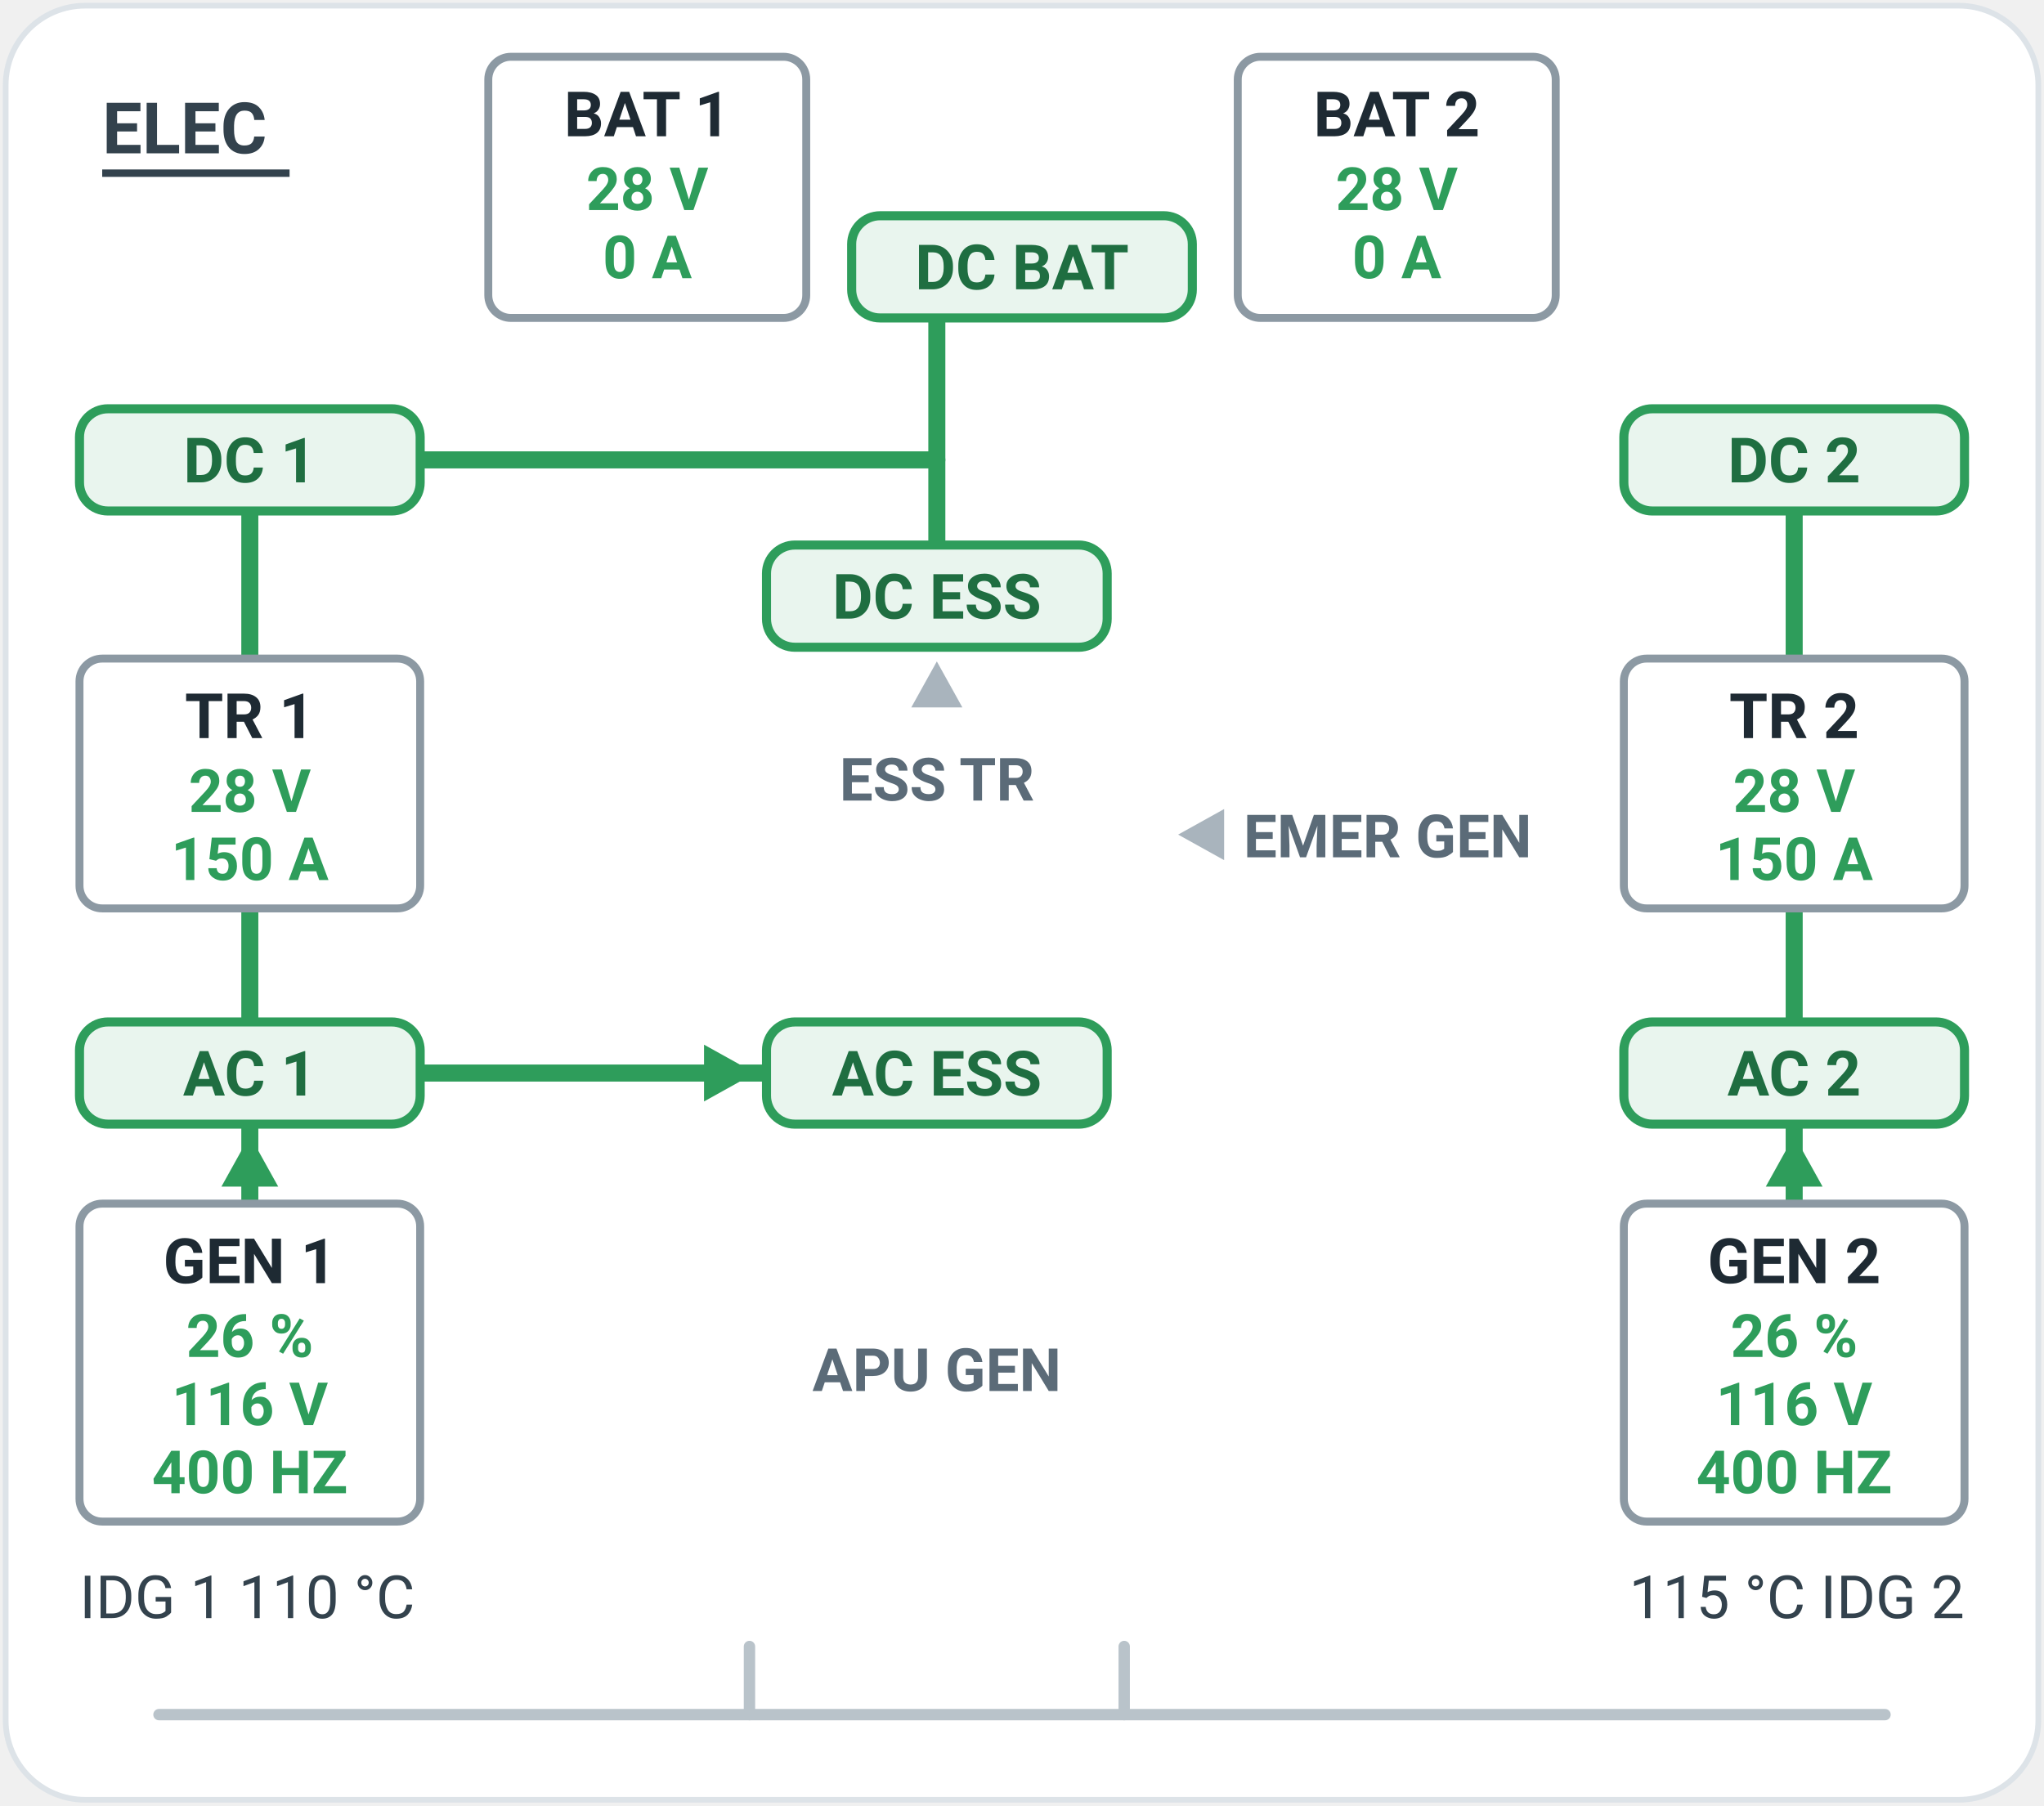
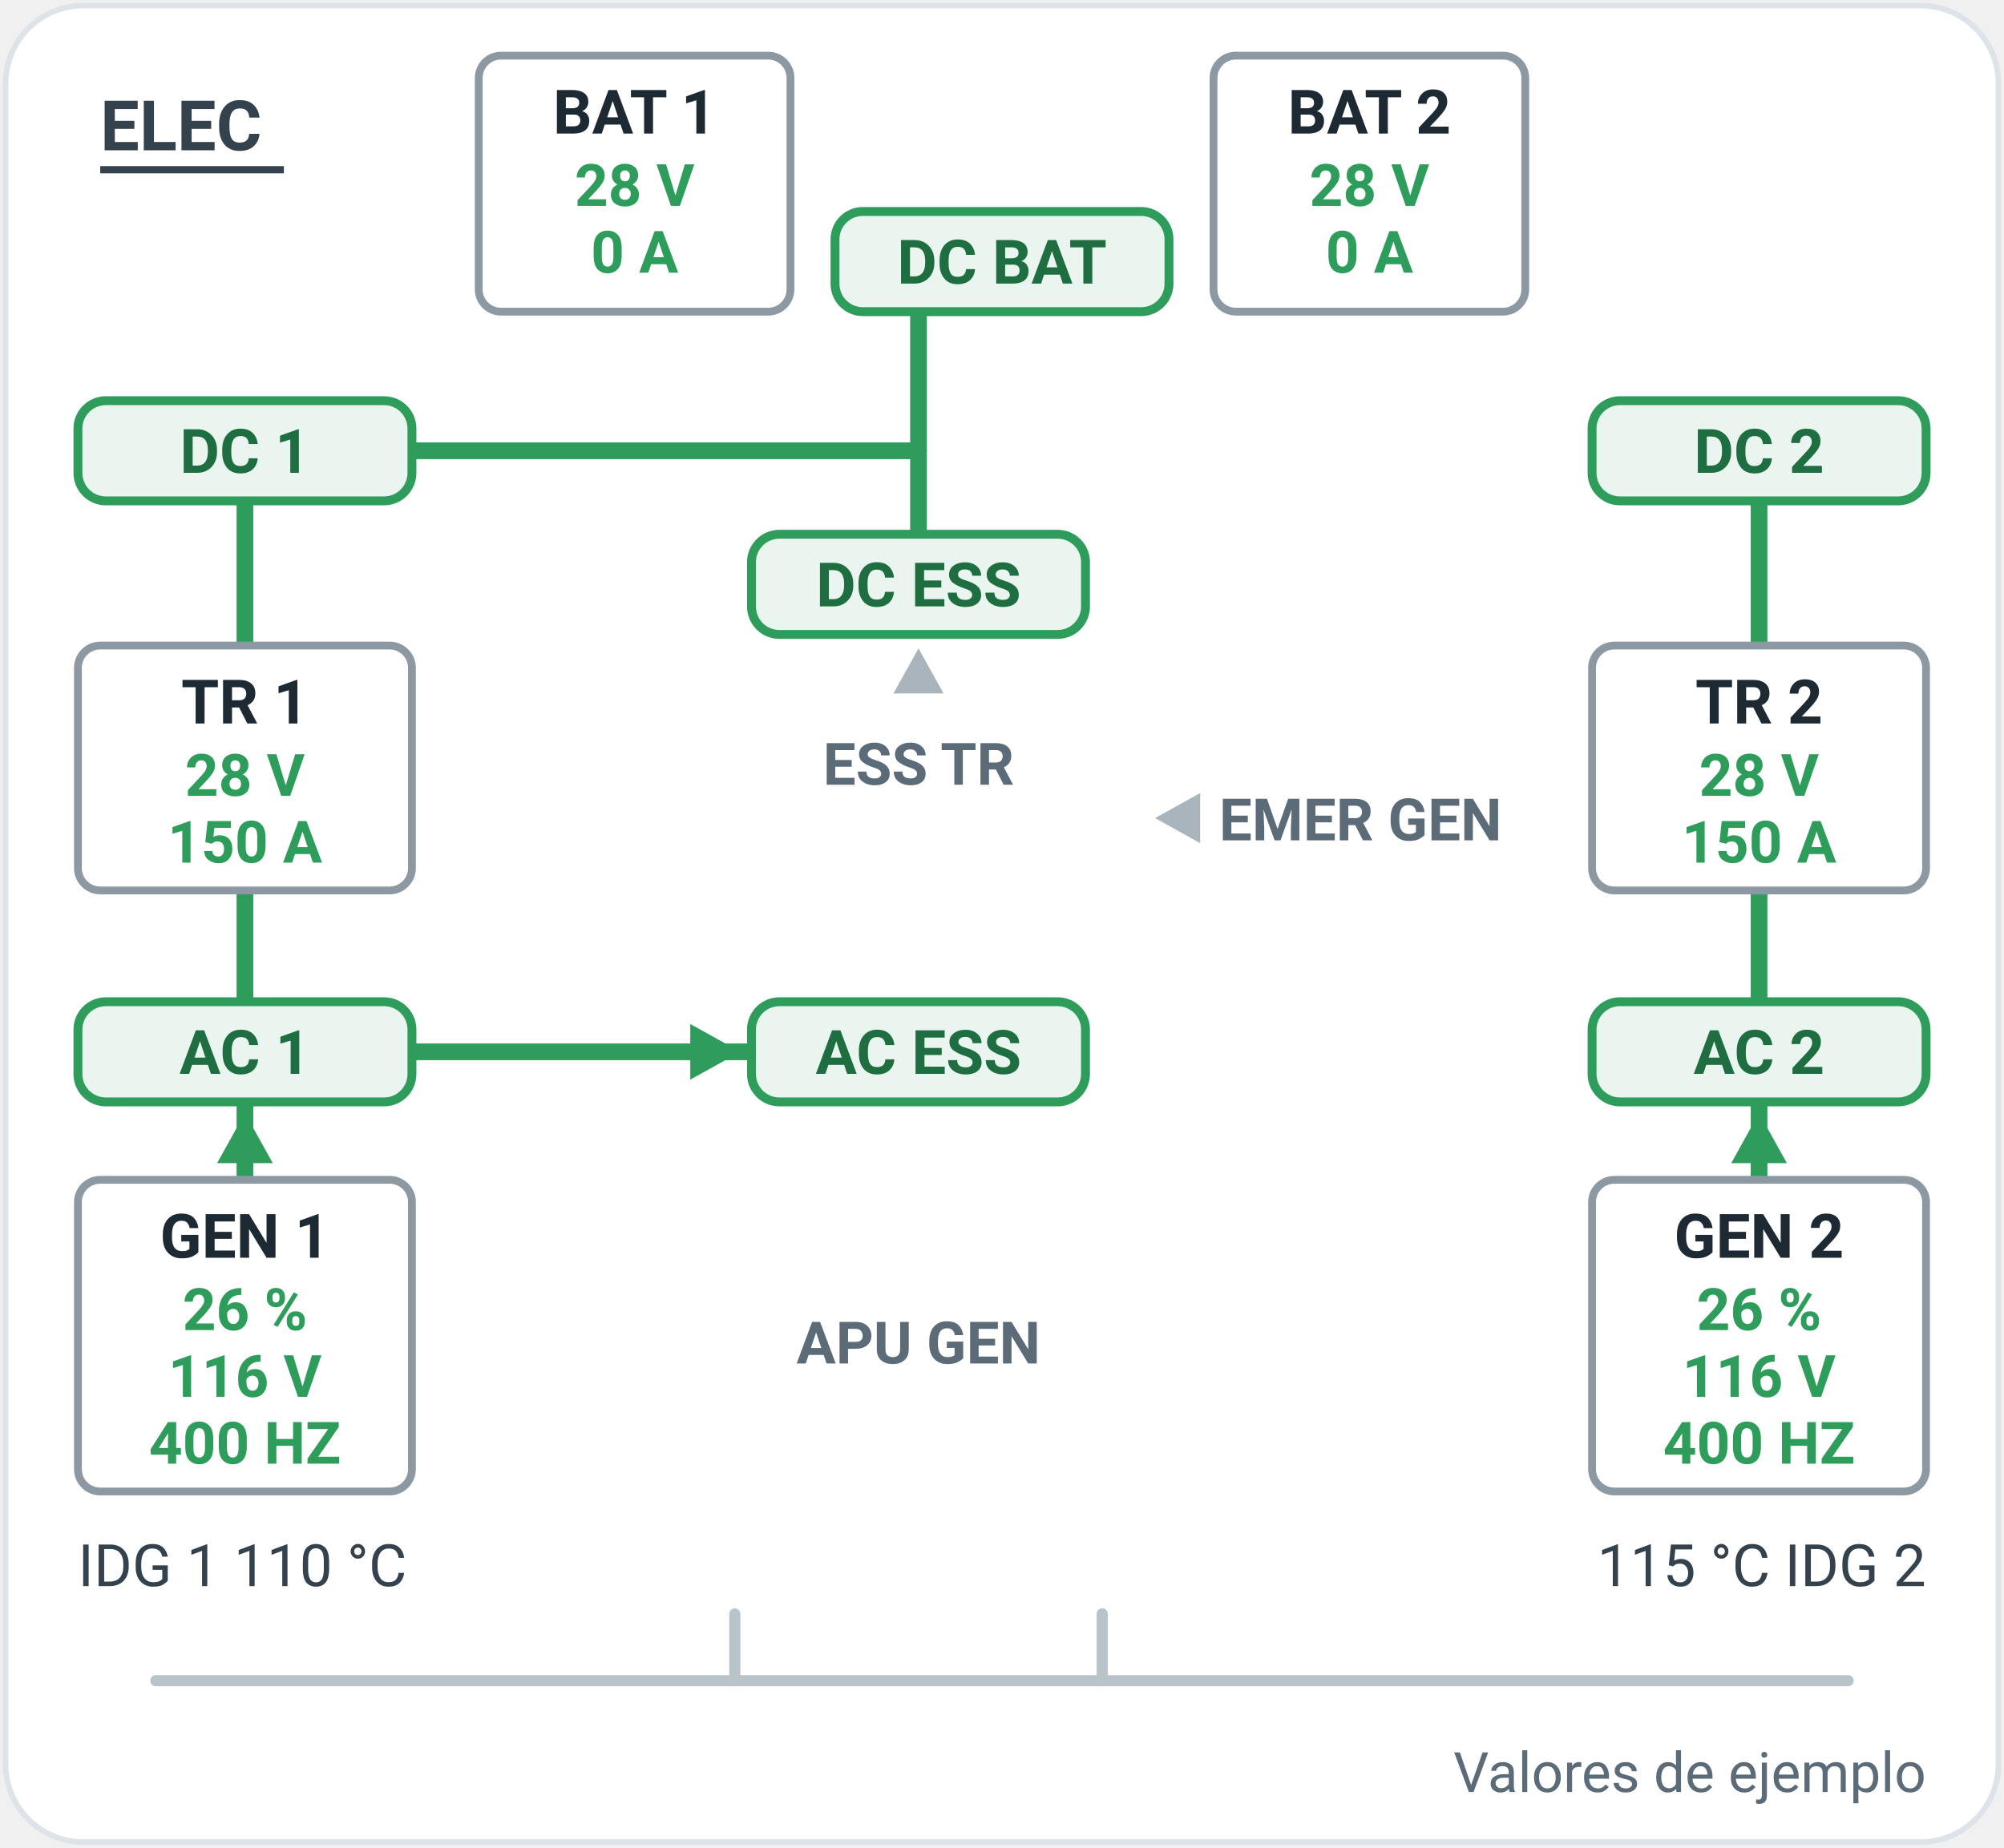
- <svg xmlns="http://www.w3.org/2000/svg" viewBox="0 0 360 318" font-family="system-ui, -apple-system, 'Segoe UI', Roboto, sans-serif" role="img" aria-labelledby="t d">
-   <rect x="1" y="1" width="358" height="316" rx="14" fill="#FFFFFF" stroke="#DDE3E8" />
+ <svg xmlns="http://www.w3.org/2000/svg" viewBox="0 0 360 332" font-family="system-ui, -apple-system, 'Segoe UI', Roboto, sans-serif" role="img" aria-labelledby="t d">
+   <rect x="1" y="1" width="358" height="330" rx="14" fill="#FFFFFF" stroke="#DDE3E8" />
  <text x="18" y="27" font-size="12.5" font-weight="700" fill="#33424D">ELEC</text>
  <line x1="18" y1="30.5" x2="51" y2="30.5" stroke="#33424D" stroke-width="1.3" />
  <path d="M28 302 L332 302" fill="none" stroke="#B9C3CA" stroke-width="2" stroke-linecap="round" stroke-linejoin="round" />
  <path d="M132 302 L132 290" fill="none" stroke="#B9C3CA" stroke-width="2" stroke-linecap="round" stroke-linejoin="round" />
  <path d="M198 302 L198 290" fill="none" stroke="#B9C3CA" stroke-width="2" stroke-linecap="round" stroke-linejoin="round" />
  <path d="M44 212 L44 198" fill="none" stroke="#2E9D5B" stroke-width="3" stroke-linecap="round" stroke-linejoin="round" />
  <path d="M44 200 L39 209 L49 209 Z" fill="#2E9D5B" />
  <path d="M44 180 L44 160" fill="none" stroke="#2E9D5B" stroke-width="3" stroke-linecap="round" stroke-linejoin="round" />
  <path d="M44 116 L44 90" fill="none" stroke="#2E9D5B" stroke-width="3" stroke-linecap="round" stroke-linejoin="round" />
  <path d="M316 212 L316 198" fill="none" stroke="#2E9D5B" stroke-width="3" stroke-linecap="round" stroke-linejoin="round" />
  <path d="M316 200 L311 209 L321 209 Z" fill="#2E9D5B" />
  <path d="M316 180 L316 160" fill="none" stroke="#2E9D5B" stroke-width="3" stroke-linecap="round" stroke-linejoin="round" />
  <path d="M316 116 L316 90" fill="none" stroke="#2E9D5B" stroke-width="3" stroke-linecap="round" stroke-linejoin="round" />
  <path d="M74 189 L135 189" fill="none" stroke="#2E9D5B" stroke-width="3" stroke-linecap="round" stroke-linejoin="round" />
  <path d="M133 189 L124 184 L124 194 Z" fill="#2E9D5B" />
  <path d="M74 81 L165 81" fill="none" stroke="#2E9D5B" stroke-width="3" stroke-linecap="round" stroke-linejoin="round" />
  <path d="M165 56 L165 96" fill="none" stroke="#2E9D5B" stroke-width="3" stroke-linecap="round" stroke-linejoin="round" />
  <rect x="86" y="10" width="56" height="46" rx="4" fill="#FFFFFF" stroke="#8C99A3" stroke-width="1.4" />
  <text x="114" y="24" text-anchor="middle" font-size="11" font-weight="700" fill="#1E2A33">BAT 1</text>
  <text x="114" y="37" text-anchor="middle" font-size="10.5" font-weight="600" fill="#2E9D5B">28 V</text>
  <text x="114" y="49" text-anchor="middle" font-size="10.5" font-weight="600" fill="#2E9D5B">0 A</text>
  <rect x="218" y="10" width="56" height="46" rx="4" fill="#FFFFFF" stroke="#8C99A3" stroke-width="1.4" />
  <text x="246" y="24" text-anchor="middle" font-size="11" font-weight="700" fill="#1E2A33">BAT 2</text>
  <text x="246" y="37" text-anchor="middle" font-size="10.5" font-weight="600" fill="#2E9D5B">28 V</text>
  <text x="246" y="49" text-anchor="middle" font-size="10.5" font-weight="600" fill="#2E9D5B">0 A</text>
  <rect x="150" y="38" width="60" height="18" rx="5" fill="#E9F5EE" stroke="#2E9D5B" stroke-width="1.6" />
  <text x="180" y="50.96" text-anchor="middle" font-size="11" font-weight="700" fill="#1F6E41">DC BAT</text>
  <rect x="14" y="72" width="60" height="18" rx="5" fill="#E9F5EE" stroke="#2E9D5B" stroke-width="1.6" />
  <text x="44" y="84.96" text-anchor="middle" font-size="11" font-weight="700" fill="#1F6E41">DC 1</text>
  <rect x="286" y="72" width="60" height="18" rx="5" fill="#E9F5EE" stroke="#2E9D5B" stroke-width="1.6" />
  <text x="316" y="84.96" text-anchor="middle" font-size="11" font-weight="700" fill="#1F6E41">DC 2</text>
  <rect x="135" y="96" width="60" height="18" rx="5" fill="#E9F5EE" stroke="#2E9D5B" stroke-width="1.6" />
  <text x="165" y="108.96" text-anchor="middle" font-size="11" font-weight="700" fill="#1F6E41">DC ESS</text>
  <rect x="14" y="116" width="60" height="44" rx="4" fill="#FFFFFF" stroke="#8C99A3" stroke-width="1.4" />
  <text x="44" y="130" text-anchor="middle" font-size="11" font-weight="700" fill="#1E2A33">TR 1</text>
  <text x="44" y="143" text-anchor="middle" font-size="10.5" font-weight="600" fill="#2E9D5B">28 V</text>
  <text x="44" y="155" text-anchor="middle" font-size="10.5" font-weight="600" fill="#2E9D5B">150 A</text>
  <rect x="286" y="116" width="60" height="44" rx="4" fill="#FFFFFF" stroke="#8C99A3" stroke-width="1.4" />
  <text x="316" y="130" text-anchor="middle" font-size="11" font-weight="700" fill="#1E2A33">TR 2</text>
  <text x="316" y="143" text-anchor="middle" font-size="10.5" font-weight="600" fill="#2E9D5B">28 V</text>
  <text x="316" y="155" text-anchor="middle" font-size="10.5" font-weight="600" fill="#2E9D5B">150 A</text>
  <path d="M165 116.5 L160.5 124.6 L169.5 124.6 Z" fill="#A9B4BD" />
  <text x="165" y="141" text-anchor="middle" font-size="10.5" font-weight="600" fill="#5B6B78">ESS TR</text>
  <path d="M207.5 147 L215.6 142.5 L215.6 151.5 Z" fill="#A9B4BD" />
  <text x="219" y="151" font-size="10.5" font-weight="600" fill="#5B6B78">EMER GEN</text>
  <rect x="14" y="180" width="60" height="18" rx="5" fill="#E9F5EE" stroke="#2E9D5B" stroke-width="1.6" />
  <text x="44" y="192.96" text-anchor="middle" font-size="11" font-weight="700" fill="#1F6E41">AC 1</text>
  <rect x="286" y="180" width="60" height="18" rx="5" fill="#E9F5EE" stroke="#2E9D5B" stroke-width="1.6" />
  <text x="316" y="192.96" text-anchor="middle" font-size="11" font-weight="700" fill="#1F6E41">AC 2</text>
  <rect x="135" y="180" width="60" height="18" rx="5" fill="#E9F5EE" stroke="#2E9D5B" stroke-width="1.6" />
  <text x="165" y="192.96" text-anchor="middle" font-size="11" font-weight="700" fill="#1F6E41">AC ESS</text>
  <rect x="14" y="212" width="60" height="56" rx="4" fill="#FFFFFF" stroke="#8C99A3" stroke-width="1.4" />
  <text x="44" y="226" text-anchor="middle" font-size="11" font-weight="700" fill="#1E2A33">GEN 1</text>
  <text x="44" y="239" text-anchor="middle" font-size="10.5" font-weight="600" fill="#2E9D5B">26 %</text>
  <text x="44" y="251" text-anchor="middle" font-size="10.5" font-weight="600" fill="#2E9D5B">116 V</text>
  <text x="44" y="263" text-anchor="middle" font-size="10.5" font-weight="600" fill="#2E9D5B">400 HZ</text>
  <rect x="286" y="212" width="60" height="56" rx="4" fill="#FFFFFF" stroke="#8C99A3" stroke-width="1.4" />
  <text x="316" y="226" text-anchor="middle" font-size="11" font-weight="700" fill="#1E2A33">GEN 2</text>
  <text x="316" y="239" text-anchor="middle" font-size="10.5" font-weight="600" fill="#2E9D5B">26 %</text>
  <text x="316" y="251" text-anchor="middle" font-size="10.5" font-weight="600" fill="#2E9D5B">116 V</text>
  <text x="316" y="263" text-anchor="middle" font-size="10.5" font-weight="600" fill="#2E9D5B">400 HZ</text>
  <text x="165" y="245" text-anchor="middle" font-size="10.5" font-weight="600" fill="#5B6B78">APU GEN</text>
  <text x="14" y="285" font-size="10.5" fill="#33424D">IDG 1  110 °C</text>
  <text x="346" y="285" text-anchor="end" font-size="10.5" fill="#33424D">115 °C  IDG 2</text>
+   <text x="346" y="322" text-anchor="end" font-size="10" fill="#5B6B78">Valores de ejemplo</text>
</svg>
